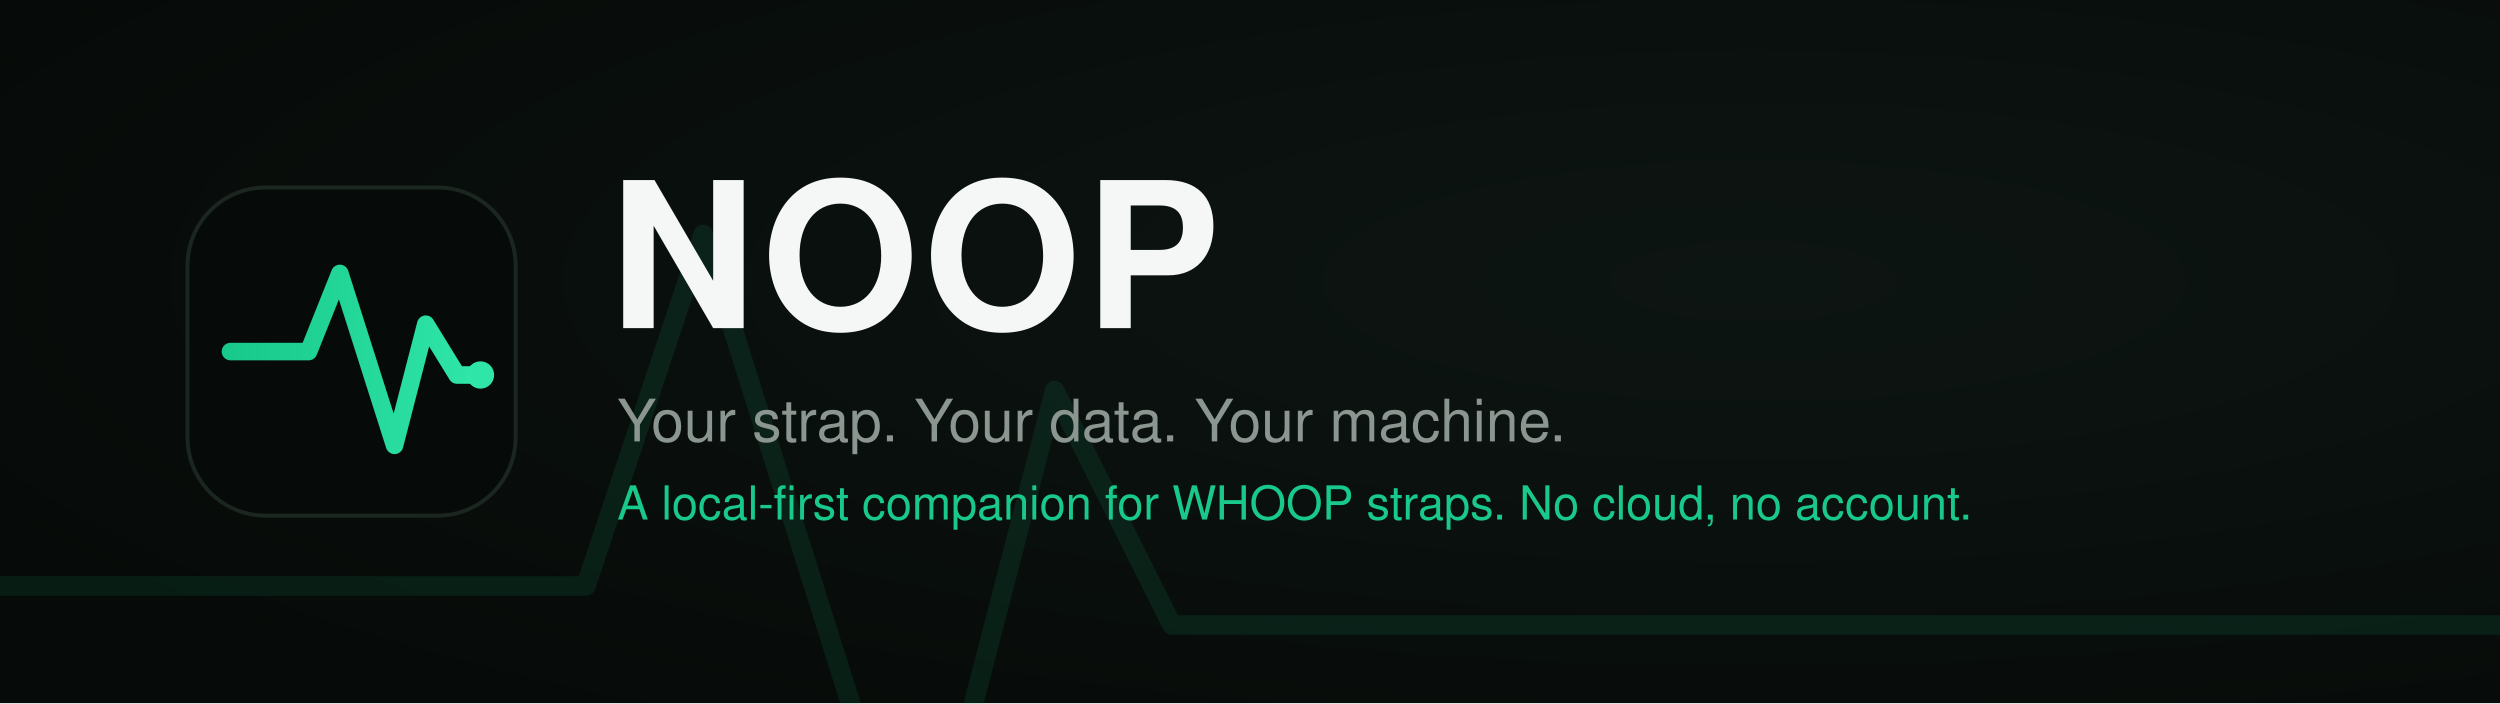
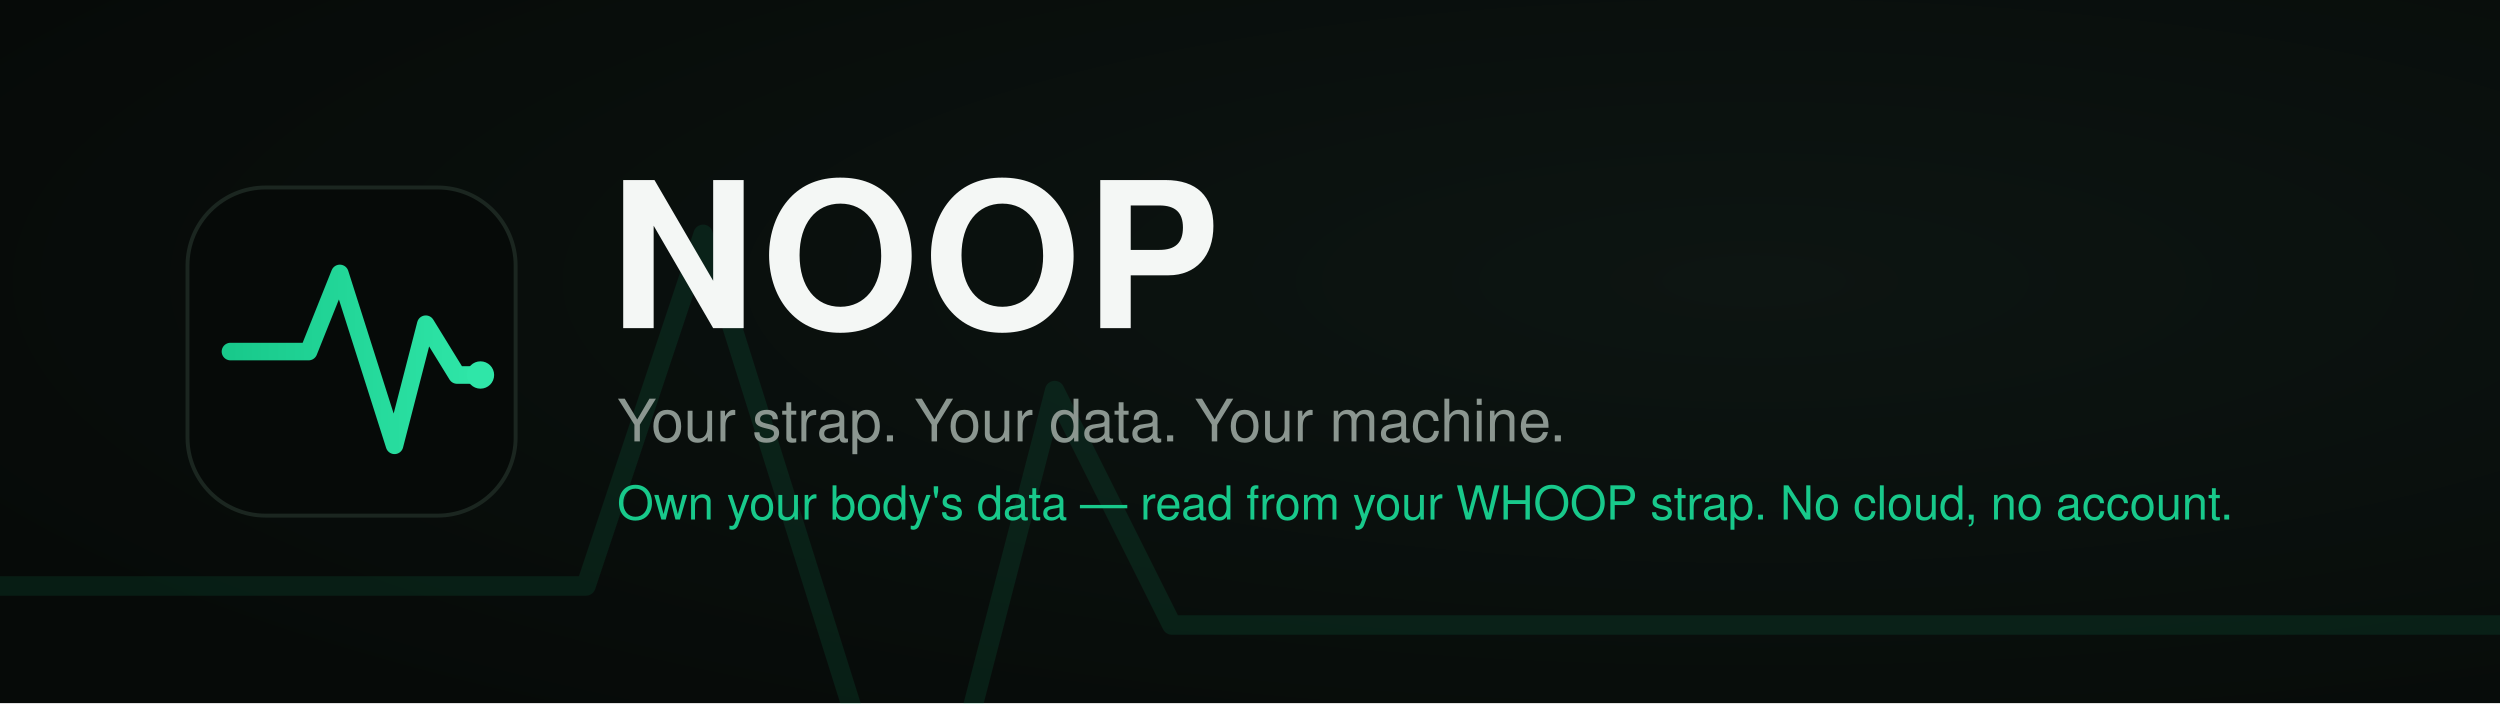
<svg xmlns="http://www.w3.org/2000/svg" width="1280" height="360" viewBox="0 0 1280 360">
  <defs>
    <linearGradient id="pulse" x1="0" y1="0" x2="1" y2="0">
      <stop offset="0" stop-color="#18C98B" />
      <stop offset="1" stop-color="#2FE6A8" />
    </linearGradient>
    <radialGradient id="bg" cx="0.7" cy="0.4" r="0.8">
      <stop offset="0" stop-color="#0D1512" />
      <stop offset="1" stop-color="#060A08" />
    </radialGradient>
  </defs>
  <rect width="1280" height="360" fill="url(#bg)" />
  <path d="M0 300 H300 L360 120 L470 470 L540 200 L600 320 H1280" fill="none" stroke="#18C98B" stroke-opacity="0.10" stroke-width="10" stroke-linecap="round" stroke-linejoin="round" />
  <g transform="translate(96,96)">
    <rect width="168" height="168" rx="40" fill="#060A08" stroke="#1B2620" stroke-width="2" />
    <path d="M22 84 H62 L78 44 L106 132 L122 70 L138 96 H150" fill="none" stroke="url(#pulse)" stroke-width="9" stroke-linecap="round" stroke-linejoin="round" transform="translate(0,0) scale(1)" />
    <circle cx="150" cy="96" r="7" fill="#2FE6A8" />
  </g>
  <text x="312" y="168" font-family="-apple-system, Helvetica, Arial, sans-serif" font-size="104" font-weight="800" fill="#F4F7F5" letter-spacing="2">NOOP</text>
  <text x="316" y="226" font-family="-apple-system, Helvetica, Arial, sans-serif" font-size="30" font-weight="500" fill="#8B9690">Your strap. Your data. Your machine.</text>
-   <text x="316" y="266" font-family="-apple-system, Helvetica, Arial, sans-serif" font-size="24" font-weight="500" fill="#18C98B">A local-first companion for WHOOP straps. No cloud, no account.</text>
+   <text x="316" y="266" font-family="-apple-system, Helvetica, Arial, sans-serif" font-size="24" font-weight="500" fill="#18C98B">Own your body's data — read from your WHOOP strap. No cloud, no account.</text>
</svg>
